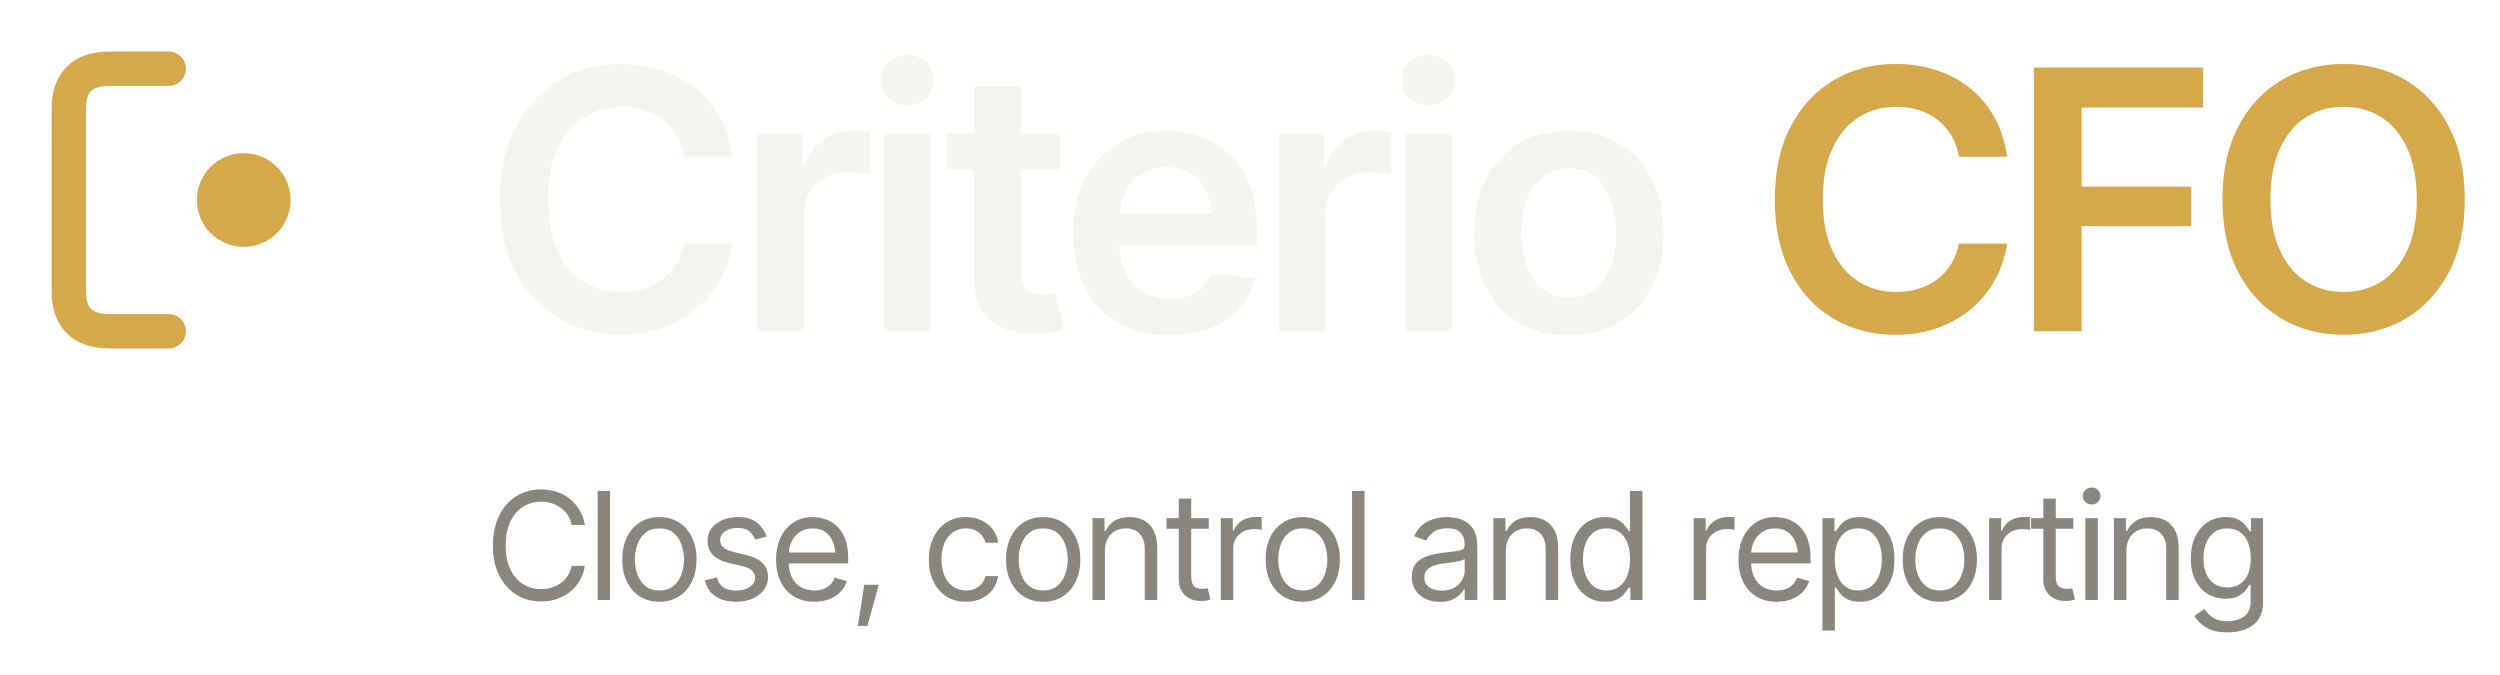
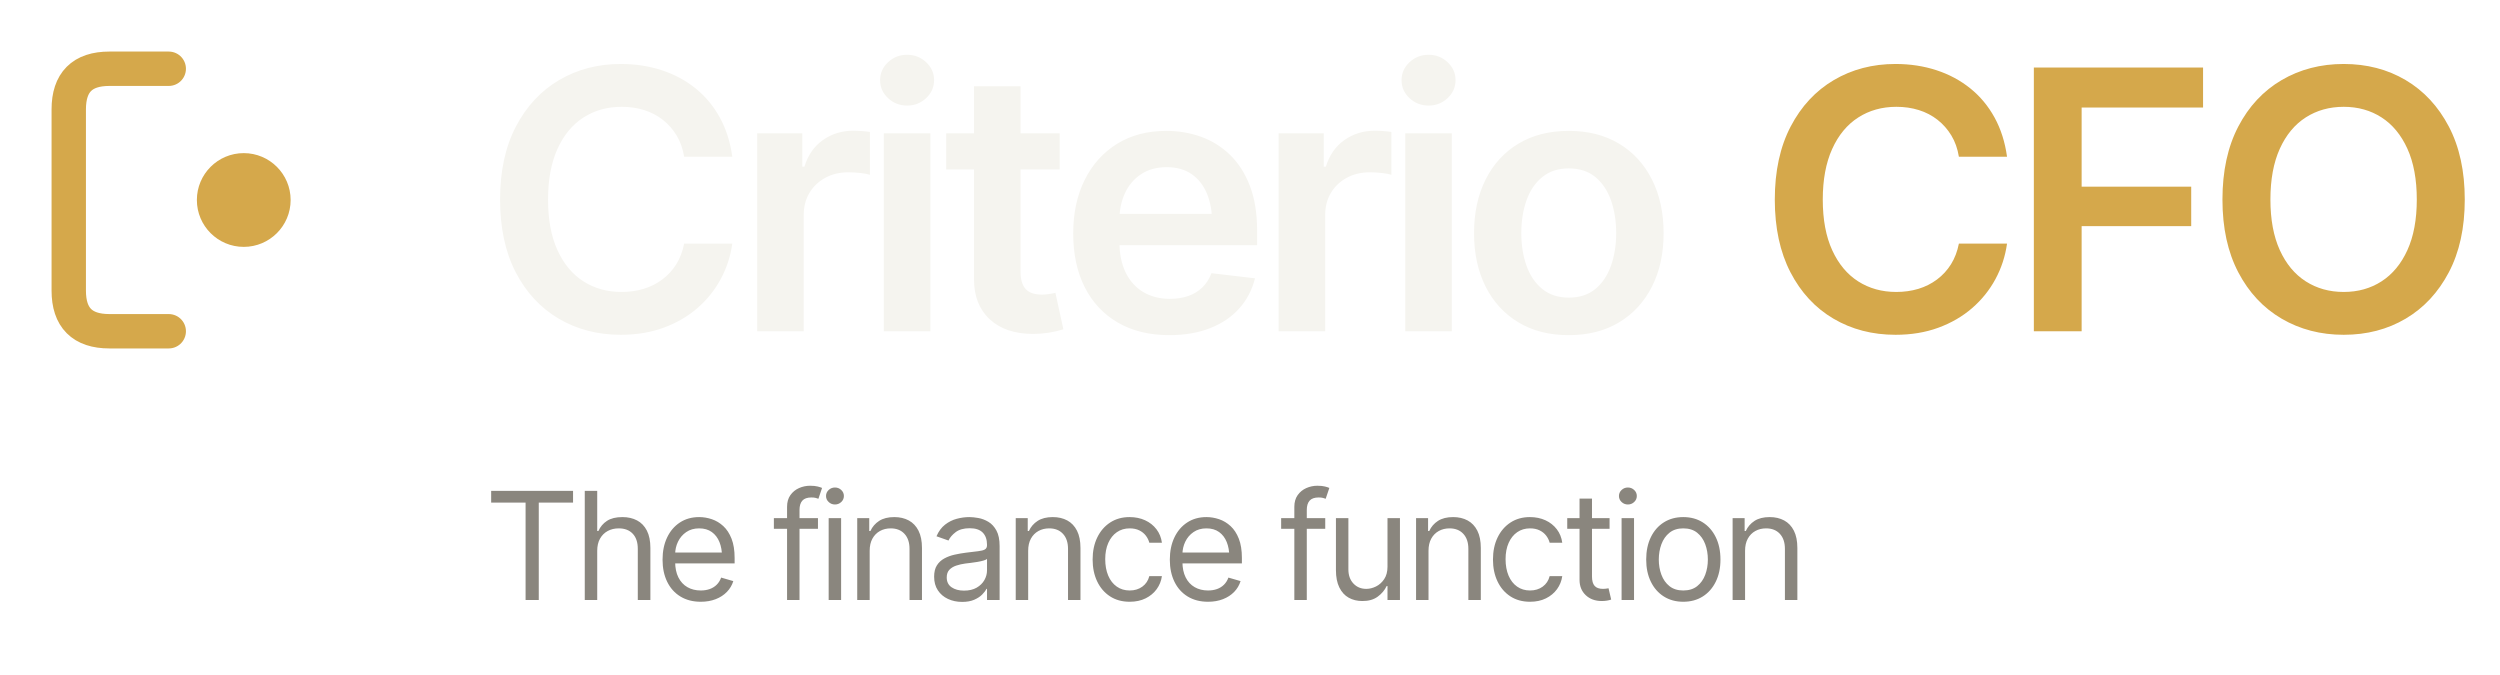
- <svg xmlns="http://www.w3.org/2000/svg" viewBox="0 0 400 108" width="400" height="108" role="img" aria-label="Criterio CFO · Close, control and reporting">
+ <svg xmlns="http://www.w3.org/2000/svg" viewBox="0 0 400 108" width="400" height="108" role="img" aria-label="Criterio CFO · The finance function">
  <path d="M27 11H17.5Q11 11 11 17.5V46.5Q11 53 17.5 53H27" fill="none" stroke="#d5a84b" stroke-width="5.5" stroke-linecap="round" stroke-linejoin="round" />
  <circle cx="39" cy="32" r="7.5" fill="#d5a84b" />
  <path d="M99.325 53.566Q93.774 53.566 89.399 50.989Q85.023 48.412 82.517 43.569Q80.011 38.727 80.011 31.93Q80.011 25.104 82.545 20.248Q85.08 15.391 89.456 12.813Q93.831 10.236 99.325 10.236Q102.809 10.236 105.853 11.228Q108.897 12.219 111.276 14.13Q113.655 16.042 115.17 18.803Q116.686 21.564 117.167 25.076H109.464Q109.152 23.15 108.26 21.678Q107.368 20.205 106.051 19.171Q104.734 18.138 103.063 17.614Q101.393 17.09 99.467 17.09Q96.012 17.09 93.35 18.803Q90.688 20.517 89.187 23.844Q87.686 27.172 87.686 31.93Q87.686 36.744 89.201 40.043Q90.716 43.343 93.364 45.028Q96.012 46.713 99.438 46.713Q101.336 46.713 102.979 46.217Q104.621 45.722 105.966 44.716Q107.312 43.711 108.204 42.281Q109.096 40.851 109.464 38.981H117.167Q116.742 42.012 115.312 44.66Q113.882 47.308 111.574 49.304Q109.266 51.301 106.179 52.434Q103.092 53.566 99.325 53.566Z M121.147 53.0V21.338H128.368V26.662H128.708Q129.558 23.887 131.682 22.4Q133.806 20.913 136.524 20.913Q137.119 20.913 137.898 20.97Q138.677 21.026 139.187 21.111V27.965Q138.705 27.795 137.686 27.682Q136.666 27.568 135.732 27.568Q133.664 27.568 132.05 28.446Q130.436 29.324 129.515 30.854Q128.595 32.383 128.595 34.422V53.0Z M141.41 53.0V21.338H148.859V53.0ZM145.149 16.892Q143.364 16.892 142.09 15.702Q140.816 14.513 140.816 12.842Q140.816 11.143 142.09 9.953Q143.364 8.764 145.149 8.764Q146.904 8.764 148.179 9.953Q149.453 11.143 149.453 12.813Q149.453 14.513 148.179 15.702Q146.904 16.892 145.149 16.892Z M169.547 21.338V27.115H151.394V21.338ZM155.84 13.805H163.288V43.484Q163.288 45.354 164.11 46.246Q164.931 47.138 166.715 47.138Q167.197 47.138 167.791 47.053Q168.386 46.968 168.867 46.854L170.142 52.688Q168.952 53.057 167.735 53.241Q166.517 53.425 165.299 53.425Q160.881 53.425 158.361 51.088Q155.84 48.752 155.84 44.702Z M187.092 53.623Q182.334 53.623 178.879 51.626Q175.424 49.63 173.569 45.977Q171.714 42.323 171.714 37.367Q171.714 32.468 173.555 28.772Q175.396 25.076 178.738 23.009Q182.079 20.941 186.611 20.941Q189.528 20.941 192.147 21.876Q194.767 22.811 196.792 24.765Q198.817 26.719 199.978 29.735Q201.139 32.751 201.139 36.914V39.236H175.198V34.224H197.429L193.946 35.696Q193.946 33.006 193.124 31.009Q192.303 29.013 190.689 27.88Q189.075 26.747 186.667 26.747Q184.26 26.747 182.561 27.88Q180.862 29.013 179.984 30.924Q179.106 32.836 179.106 35.187V38.67Q179.106 41.559 180.111 43.612Q181.117 45.665 182.943 46.741Q184.77 47.817 187.205 47.817Q188.791 47.817 190.108 47.364Q191.425 46.911 192.374 45.991Q193.323 45.07 193.832 43.711L200.799 44.532Q200.119 47.279 198.293 49.333Q196.466 51.386 193.62 52.504Q190.774 53.623 187.092 53.623Z M204.58 53.0V21.338H211.802V26.662H212.142Q212.992 23.887 215.116 22.4Q217.24 20.913 219.958 20.913Q220.553 20.913 221.332 20.97Q222.111 21.026 222.621 21.111V27.965Q222.139 27.795 221.12 27.682Q220.1 27.568 219.165 27.568Q217.098 27.568 215.484 28.446Q213.87 29.324 212.949 30.854Q212.029 32.383 212.029 34.422V53.0Z M224.844 53.0V21.338H232.292V53.0ZM228.583 16.892Q226.798 16.892 225.524 15.702Q224.249 14.513 224.249 12.842Q224.249 11.143 225.524 9.953Q226.798 8.764 228.583 8.764Q230.338 8.764 231.613 9.953Q232.887 11.143 232.887 12.813Q232.887 14.513 231.613 15.702Q230.338 16.892 228.583 16.892Z M250.999 53.623Q246.354 53.623 242.956 51.584Q239.557 49.545 237.702 45.863Q235.847 42.182 235.847 37.311Q235.847 32.411 237.702 28.715Q239.557 25.02 242.956 22.98Q246.354 20.941 250.999 20.941Q255.643 20.941 259.042 22.98Q262.44 25.02 264.309 28.715Q266.178 32.411 266.178 37.311Q266.178 42.182 264.309 45.863Q262.44 49.545 259.042 51.584Q255.643 53.623 250.999 53.623ZM250.999 47.619Q253.576 47.619 255.247 46.246Q256.918 44.872 257.753 42.521Q258.588 40.171 258.588 37.311Q258.588 34.394 257.753 32.043Q256.918 29.692 255.247 28.319Q253.576 26.945 250.999 26.945Q248.478 26.945 246.779 28.319Q245.08 29.692 244.244 32.043Q243.409 34.394 243.409 37.311Q243.409 40.171 244.244 42.521Q245.08 44.872 246.779 46.246Q248.478 47.619 250.999 47.619Z" fill="#f5f4ef" />
  <path d="M303.283 53.566Q297.732 53.566 293.357 50.989Q288.981 48.412 286.475 43.569Q283.968 38.727 283.968 31.93Q283.968 25.104 286.503 20.248Q289.038 15.391 293.413 12.813Q297.789 10.236 303.283 10.236Q306.766 10.236 309.811 11.228Q312.855 12.219 315.234 14.13Q317.613 16.042 319.128 18.803Q320.643 21.564 321.125 25.076H313.422Q313.11 23.15 312.218 21.678Q311.326 20.205 310.009 19.171Q308.692 18.138 307.021 17.614Q305.35 17.09 303.424 17.09Q299.969 17.09 297.307 18.803Q294.645 20.517 293.144 23.844Q291.643 27.172 291.643 31.93Q291.643 36.744 293.158 40.043Q294.673 43.343 297.321 45.028Q299.969 46.713 303.396 46.713Q305.294 46.713 306.936 46.217Q308.579 45.722 309.924 44.716Q311.269 43.711 312.161 42.281Q313.053 40.851 313.422 38.981H321.125Q320.7 42.012 319.27 44.66Q317.839 47.308 315.531 49.304Q313.223 51.301 310.136 52.434Q307.049 53.566 303.283 53.566Z M325.416 53.0V10.803H352.49V17.203H333.062V29.862H350.593V36.178H333.062V53.0Z M374.991 53.566Q369.469 53.566 365.065 50.989Q360.661 48.412 358.126 43.569Q355.592 38.727 355.592 31.93Q355.592 25.104 358.126 20.248Q360.661 15.391 365.065 12.813Q369.469 10.236 374.991 10.236Q380.542 10.236 384.903 12.813Q389.264 15.391 391.813 20.248Q394.362 25.104 394.362 31.93Q394.362 38.727 391.813 43.569Q389.264 48.412 384.903 50.989Q380.542 53.566 374.991 53.566ZM374.991 46.713Q378.418 46.713 381.052 45.014Q383.685 43.314 385.186 40.015Q386.687 36.716 386.687 31.93Q386.687 27.115 385.186 23.802Q383.685 20.488 381.052 18.789Q378.418 17.09 374.991 17.09Q371.564 17.09 368.916 18.789Q366.268 20.488 364.767 23.802Q363.266 27.115 363.266 31.93Q363.266 36.716 364.767 40.015Q366.268 43.314 368.916 45.014Q371.564 46.713 374.991 46.713Z" fill="#d5a84b" />
-   <path d="M86.578 96.234Q84.352 96.234 82.605 95.145Q80.859 94.055 79.863 92.045Q78.867 90.035 78.867 87.281Q78.867 84.516 79.863 82.5Q80.859 80.484 82.605 79.395Q84.352 78.305 86.578 78.305Q87.891 78.305 89.057 78.691Q90.223 79.078 91.16 79.811Q92.098 80.543 92.725 81.604Q93.352 82.664 93.586 84.0H91.477Q91.289 83.086 90.826 82.395Q90.363 81.703 89.701 81.229Q89.039 80.754 88.242 80.514Q87.445 80.273 86.578 80.273Q84.996 80.273 83.707 81.076Q82.418 81.879 81.662 83.443Q80.906 85.008 80.906 87.281Q80.906 89.543 81.662 91.102Q82.418 92.66 83.707 93.463Q84.996 94.266 86.578 94.266Q87.445 94.266 88.242 94.025Q89.039 93.785 89.701 93.311Q90.363 92.836 90.826 92.145Q91.289 91.453 91.477 90.539H93.586Q93.352 91.887 92.725 92.941Q92.098 93.996 91.16 94.729Q90.223 95.461 89.057 95.848Q87.891 96.234 86.578 96.234Z M97.617 78.539V96.0H95.625V78.539Z M105.492 96.281Q103.723 96.281 102.387 95.438Q101.051 94.594 100.307 93.07Q99.562 91.547 99.562 89.531Q99.562 87.48 100.307 85.951Q101.051 84.422 102.387 83.578Q103.723 82.734 105.492 82.734Q107.273 82.734 108.609 83.578Q109.945 84.422 110.695 85.951Q111.445 87.48 111.445 89.531Q111.445 91.547 110.695 93.07Q109.945 94.594 108.609 95.438Q107.273 96.281 105.492 96.281ZM105.492 94.477Q106.852 94.477 107.719 93.785Q108.586 93.094 109.008 91.963Q109.43 90.832 109.43 89.531Q109.43 88.207 109.008 87.07Q108.586 85.934 107.719 85.236Q106.852 84.539 105.492 84.539Q104.156 84.539 103.289 85.236Q102.422 85.934 102.0 87.07Q101.578 88.207 101.578 89.531Q101.578 90.832 102.0 91.963Q102.422 93.094 103.289 93.785Q104.156 94.477 105.492 94.477Z M122.648 85.852 120.844 86.344Q120.586 85.676 119.959 85.072Q119.332 84.469 118.008 84.469Q116.812 84.469 116.016 85.025Q115.219 85.582 115.219 86.414Q115.219 87.164 115.764 87.609Q116.309 88.055 117.469 88.336L119.414 88.805Q121.16 89.227 122.021 90.105Q122.883 90.984 122.883 92.344Q122.883 93.469 122.238 94.359Q121.594 95.25 120.445 95.766Q119.297 96.281 117.773 96.281Q115.77 96.281 114.463 95.402Q113.156 94.523 112.805 92.859L114.703 92.391Q114.973 93.445 115.74 93.973Q116.508 94.5 117.75 94.5Q119.145 94.5 119.982 93.896Q120.82 93.293 120.82 92.461Q120.82 91.078 118.875 90.609L116.695 90.094Q114.891 89.66 114.047 88.77Q113.203 87.879 113.203 86.531Q113.203 85.418 113.83 84.562Q114.457 83.707 115.547 83.221Q116.637 82.734 118.008 82.734Q119.965 82.734 121.072 83.596Q122.18 84.457 122.648 85.852Z M130.289 96.281Q128.402 96.281 127.025 95.438Q125.648 94.594 124.91 93.076Q124.172 91.559 124.172 89.555Q124.172 87.539 124.898 86.004Q125.625 84.469 126.943 83.602Q128.262 82.734 130.031 82.734Q131.051 82.734 132.059 83.074Q133.066 83.414 133.893 84.176Q134.719 84.938 135.211 86.191Q135.703 87.445 135.703 89.273V90.141H125.602V88.406H134.613L133.688 89.062Q133.688 87.75 133.277 86.73Q132.867 85.711 132.053 85.125Q131.238 84.539 130.031 84.539Q128.824 84.539 127.963 85.131Q127.102 85.723 126.645 86.672Q126.188 87.621 126.188 88.711V89.859Q126.188 91.348 126.703 92.379Q127.219 93.41 128.145 93.943Q129.07 94.477 130.289 94.477Q131.074 94.477 131.719 94.248Q132.363 94.02 132.832 93.557Q133.301 93.094 133.547 92.414L135.492 92.977Q135.188 93.961 134.467 94.705Q133.746 95.449 132.68 95.865Q131.613 96.281 130.289 96.281Z M137.25 100.148 138.281 93.562H140.602L138.797 100.148Z M154.547 96.281Q152.719 96.281 151.389 95.408Q150.059 94.535 149.338 93.012Q148.617 91.488 148.617 89.531Q148.617 87.527 149.355 85.998Q150.094 84.469 151.424 83.602Q152.754 82.734 154.523 82.734Q155.906 82.734 157.014 83.244Q158.121 83.754 158.83 84.68Q159.539 85.605 159.703 86.836H157.688Q157.535 86.238 157.137 85.711Q156.738 85.184 156.088 84.861Q155.438 84.539 154.547 84.539Q153.375 84.539 152.496 85.148Q151.617 85.758 151.125 86.865Q150.633 87.973 150.633 89.461Q150.633 90.973 151.113 92.104Q151.594 93.234 152.479 93.855Q153.363 94.477 154.547 94.477Q155.73 94.477 156.574 93.861Q157.418 93.246 157.688 92.18H159.703Q159.539 93.34 158.865 94.266Q158.191 95.191 157.096 95.736Q156.0 96.281 154.547 96.281Z M166.898 96.281Q165.129 96.281 163.793 95.438Q162.457 94.594 161.713 93.07Q160.969 91.547 160.969 89.531Q160.969 87.48 161.713 85.951Q162.457 84.422 163.793 83.578Q165.129 82.734 166.898 82.734Q168.68 82.734 170.016 83.578Q171.352 84.422 172.102 85.951Q172.852 87.48 172.852 89.531Q172.852 91.547 172.102 93.07Q171.352 94.594 170.016 95.438Q168.68 96.281 166.898 96.281ZM166.898 94.477Q168.258 94.477 169.125 93.785Q169.992 93.094 170.414 91.963Q170.836 90.832 170.836 89.531Q170.836 88.207 170.414 87.07Q169.992 85.934 169.125 85.236Q168.258 84.539 166.898 84.539Q165.562 84.539 164.695 85.236Q163.828 85.934 163.406 87.07Q162.984 88.207 162.984 89.531Q162.984 90.832 163.406 91.963Q163.828 93.094 164.695 93.785Q165.562 94.477 166.898 94.477Z M176.789 88.125V96.0H174.797V82.898H176.719V84.961H176.906Q177.363 83.953 178.301 83.344Q179.238 82.734 180.727 82.734Q182.051 82.734 183.047 83.273Q184.043 83.812 184.6 84.908Q185.156 86.004 185.156 87.68V96.0H183.164V87.82Q183.164 86.285 182.355 85.412Q181.547 84.539 180.152 84.539Q179.191 84.539 178.43 84.961Q177.668 85.383 177.229 86.18Q176.789 86.977 176.789 88.125Z M193.406 82.898V84.609H186.633V82.898ZM188.602 79.781H190.594V92.25Q190.594 93.27 191.016 93.744Q191.438 94.219 192.352 94.219Q192.551 94.219 192.768 94.195Q192.984 94.172 193.242 94.125L193.664 95.93Q193.383 96.035 192.979 96.1Q192.574 96.164 192.164 96.164Q190.582 96.164 189.592 95.227Q188.602 94.289 188.602 92.789Z M195.328 96.0V82.898H197.25V84.891H197.391Q197.754 83.918 198.697 83.314Q199.641 82.711 200.812 82.711Q201.035 82.711 201.363 82.717Q201.691 82.723 201.867 82.734V84.773Q201.762 84.75 201.398 84.703Q201.035 84.656 200.625 84.656Q199.676 84.656 198.926 85.055Q198.176 85.453 197.748 86.145Q197.32 86.836 197.32 87.727V96.0Z M208.43 96.281Q206.66 96.281 205.324 95.438Q203.988 94.594 203.244 93.07Q202.5 91.547 202.5 89.531Q202.5 87.48 203.244 85.951Q203.988 84.422 205.324 83.578Q206.66 82.734 208.43 82.734Q210.211 82.734 211.547 83.578Q212.883 84.422 213.633 85.951Q214.383 87.48 214.383 89.531Q214.383 91.547 213.633 93.07Q212.883 94.594 211.547 95.438Q210.211 96.281 208.43 96.281ZM208.43 94.477Q209.789 94.477 210.656 93.785Q211.523 93.094 211.945 91.963Q212.367 90.832 212.367 89.531Q212.367 88.207 211.945 87.07Q211.523 85.934 210.656 85.236Q209.789 84.539 208.43 84.539Q207.094 84.539 206.227 85.236Q205.359 85.934 204.938 87.07Q204.516 88.207 204.516 89.531Q204.516 90.832 204.938 91.963Q205.359 93.094 206.227 93.785Q207.094 94.477 208.43 94.477Z M218.32 78.539V96.0H216.328V78.539Z M230.367 96.305Q229.125 96.305 228.105 95.83Q227.086 95.355 226.488 94.453Q225.891 93.551 225.891 92.273Q225.891 91.148 226.336 90.451Q226.781 89.754 227.525 89.35Q228.27 88.945 229.166 88.746Q230.062 88.547 230.977 88.43Q232.172 88.277 232.916 88.195Q233.66 88.113 234.006 87.914Q234.352 87.715 234.352 87.234V87.164Q234.352 85.91 233.666 85.213Q232.98 84.516 231.586 84.516Q230.156 84.516 229.336 85.143Q228.516 85.77 228.188 86.484L226.266 85.805Q226.781 84.609 227.643 83.941Q228.504 83.273 229.518 83.004Q230.531 82.734 231.516 82.734Q232.148 82.734 232.969 82.881Q233.789 83.027 234.568 83.49Q235.348 83.953 235.857 84.885Q236.367 85.816 236.367 87.375V96.0H234.352V94.219H234.258Q234.059 94.641 233.578 95.127Q233.098 95.613 232.307 95.959Q231.516 96.305 230.367 96.305ZM230.672 94.5Q231.867 94.5 232.688 94.031Q233.508 93.562 233.93 92.818Q234.352 92.074 234.352 91.266V89.414Q234.223 89.566 233.795 89.689Q233.367 89.812 232.811 89.906Q232.254 90.0 231.727 90.064Q231.199 90.129 230.883 90.164Q230.098 90.27 229.418 90.498Q228.738 90.727 228.322 91.172Q227.906 91.617 227.906 92.391Q227.906 93.434 228.686 93.967Q229.465 94.5 230.672 94.5Z M240.938 88.125V96.0H238.945V82.898H240.867V84.961H241.055Q241.512 83.953 242.449 83.344Q243.387 82.734 244.875 82.734Q246.199 82.734 247.195 83.273Q248.191 83.812 248.748 84.908Q249.305 86.004 249.305 87.68V96.0H247.312V87.82Q247.312 86.285 246.504 85.412Q245.695 84.539 244.301 84.539Q243.34 84.539 242.578 84.961Q241.816 85.383 241.377 86.18Q240.938 86.977 240.938 88.125Z M256.805 96.281Q255.164 96.281 253.91 95.449Q252.656 94.617 251.953 93.088Q251.25 91.559 251.25 89.484Q251.25 87.422 251.959 85.904Q252.668 84.387 253.922 83.561Q255.176 82.734 256.828 82.734Q258.117 82.734 258.861 83.156Q259.605 83.578 260.004 84.111Q260.402 84.645 260.625 84.984H260.789V78.539H262.781V96.0H260.859V93.984H260.625Q260.402 94.336 259.992 94.881Q259.582 95.426 258.826 95.854Q258.07 96.281 256.805 96.281ZM257.062 94.477Q258.281 94.477 259.113 93.838Q259.945 93.199 260.379 92.068Q260.812 90.938 260.812 89.461Q260.812 87.984 260.391 86.877Q259.969 85.77 259.131 85.154Q258.293 84.539 257.062 84.539Q255.797 84.539 254.953 85.195Q254.109 85.852 253.688 86.965Q253.266 88.078 253.266 89.461Q253.266 90.855 253.693 91.992Q254.121 93.129 254.965 93.803Q255.809 94.477 257.062 94.477Z M270.984 96.0V82.898H272.906V84.891H273.047Q273.41 83.918 274.354 83.314Q275.297 82.711 276.469 82.711Q276.691 82.711 277.02 82.717Q277.348 82.723 277.523 82.734V84.773Q277.418 84.75 277.055 84.703Q276.691 84.656 276.281 84.656Q275.332 84.656 274.582 85.055Q273.832 85.453 273.404 86.145Q272.977 86.836 272.977 87.727V96.0Z M284.273 96.281Q282.387 96.281 281.01 95.438Q279.633 94.594 278.895 93.076Q278.156 91.559 278.156 89.555Q278.156 87.539 278.883 86.004Q279.609 84.469 280.928 83.602Q282.246 82.734 284.016 82.734Q285.035 82.734 286.043 83.074Q287.051 83.414 287.877 84.176Q288.703 84.938 289.195 86.191Q289.688 87.445 289.688 89.273V90.141H279.586V88.406H288.598L287.672 89.062Q287.672 87.75 287.262 86.73Q286.852 85.711 286.037 85.125Q285.223 84.539 284.016 84.539Q282.809 84.539 281.947 85.131Q281.086 85.723 280.629 86.672Q280.172 87.621 280.172 88.711V89.859Q280.172 91.348 280.688 92.379Q281.203 93.41 282.129 93.943Q283.055 94.477 284.273 94.477Q285.059 94.477 285.703 94.248Q286.348 94.02 286.816 93.557Q287.285 93.094 287.531 92.414L289.477 92.977Q289.172 93.961 288.451 94.705Q287.73 95.449 286.664 95.865Q285.598 96.281 284.273 96.281Z M291.586 100.898V82.898H293.508V84.984H293.742Q293.965 84.645 294.363 84.111Q294.762 83.578 295.512 83.156Q296.262 82.734 297.539 82.734Q299.191 82.734 300.445 83.561Q301.699 84.387 302.408 85.904Q303.117 87.422 303.117 89.484Q303.117 91.559 302.414 93.088Q301.711 94.617 300.457 95.449Q299.203 96.281 297.562 96.281Q296.309 96.281 295.547 95.854Q294.785 95.426 294.375 94.881Q293.965 94.336 293.742 93.984H293.578V100.898ZM297.305 94.477Q298.559 94.477 299.402 93.803Q300.246 93.129 300.674 91.992Q301.102 90.855 301.102 89.461Q301.102 88.078 300.68 86.965Q300.258 85.852 299.42 85.195Q298.582 84.539 297.305 84.539Q296.074 84.539 295.242 85.154Q294.41 85.77 293.982 86.877Q293.555 87.984 293.555 89.461Q293.555 90.938 293.988 92.068Q294.422 93.199 295.26 93.838Q296.098 94.477 297.305 94.477Z M310.359 96.281Q308.59 96.281 307.254 95.438Q305.918 94.594 305.174 93.07Q304.43 91.547 304.43 89.531Q304.43 87.48 305.174 85.951Q305.918 84.422 307.254 83.578Q308.59 82.734 310.359 82.734Q312.141 82.734 313.477 83.578Q314.812 84.422 315.562 85.951Q316.312 87.48 316.312 89.531Q316.312 91.547 315.562 93.07Q314.812 94.594 313.477 95.438Q312.141 96.281 310.359 96.281ZM310.359 94.477Q311.719 94.477 312.586 93.785Q313.453 93.094 313.875 91.963Q314.297 90.832 314.297 89.531Q314.297 88.207 313.875 87.07Q313.453 85.934 312.586 85.236Q311.719 84.539 310.359 84.539Q309.023 84.539 308.156 85.236Q307.289 85.934 306.867 87.07Q306.445 88.207 306.445 89.531Q306.445 90.832 306.867 91.963Q307.289 93.094 308.156 93.785Q309.023 94.477 310.359 94.477Z M318.258 96.0V82.898H320.18V84.891H320.32Q320.684 83.918 321.627 83.314Q322.57 82.711 323.742 82.711Q323.965 82.711 324.293 82.717Q324.621 82.723 324.797 82.734V84.773Q324.691 84.75 324.328 84.703Q323.965 84.656 323.555 84.656Q322.605 84.656 321.855 85.055Q321.105 85.453 320.678 86.145Q320.25 86.836 320.25 87.727V96.0Z M331.734 82.898V84.609H324.961V82.898ZM326.93 79.781H328.922V92.25Q328.922 93.27 329.344 93.744Q329.766 94.219 330.68 94.219Q330.879 94.219 331.096 94.195Q331.312 94.172 331.57 94.125L331.992 95.93Q331.711 96.035 331.307 96.1Q330.902 96.164 330.492 96.164Q328.91 96.164 327.92 95.227Q326.93 94.289 326.93 92.789Z M333.656 96.0V82.898H335.648V96.0ZM334.664 80.719Q334.078 80.719 333.656 80.32Q333.234 79.922 333.234 79.359Q333.234 78.797 333.656 78.398Q334.078 78.0 334.664 78.0Q335.25 78.0 335.672 78.398Q336.094 78.797 336.094 79.359Q336.094 79.922 335.672 80.32Q335.25 80.719 334.664 80.719Z M340.219 88.125V96.0H338.227V82.898H340.148V84.961H340.336Q340.793 83.953 341.73 83.344Q342.668 82.734 344.156 82.734Q345.48 82.734 346.477 83.273Q347.473 83.812 348.029 84.908Q348.586 86.004 348.586 87.68V96.0H346.594V87.82Q346.594 86.285 345.785 85.412Q344.977 84.539 343.582 84.539Q342.621 84.539 341.859 84.961Q341.098 85.383 340.658 86.18Q340.219 86.977 340.219 88.125Z M356.438 101.18Q354.246 101.18 352.975 100.383Q351.703 99.586 351.094 98.555L352.688 97.43Q352.957 97.793 353.379 98.256Q353.801 98.719 354.527 99.059Q355.254 99.398 356.438 99.398Q358.02 99.398 359.057 98.637Q360.094 97.875 360.094 96.234V93.586H359.906Q359.695 93.938 359.291 94.459Q358.887 94.98 358.131 95.385Q357.375 95.789 356.086 95.789Q354.504 95.789 353.25 95.039Q351.996 94.289 351.264 92.859Q350.531 91.43 350.531 89.391Q350.531 87.375 351.24 85.881Q351.949 84.387 353.215 83.561Q354.48 82.734 356.133 82.734Q357.41 82.734 358.166 83.156Q358.922 83.578 359.326 84.111Q359.73 84.645 359.953 84.984H360.164V82.898H362.086V96.375Q362.086 98.062 361.33 99.123Q360.574 100.184 359.291 100.682Q358.008 101.18 356.438 101.18ZM356.367 93.984Q358.184 93.984 359.15 92.754Q360.117 91.523 360.117 89.344Q360.117 87.926 359.695 86.848Q359.273 85.77 358.436 85.154Q357.598 84.539 356.367 84.539Q355.09 84.539 354.24 85.189Q353.391 85.84 352.969 86.93Q352.547 88.02 352.547 89.344Q352.547 90.703 352.975 91.752Q353.402 92.801 354.258 93.393Q355.113 93.984 356.367 93.984Z" fill="#8a867e" />
+   <path d="M78.586 80.414V78.539H91.688V80.414H86.203V96.0H84.094V80.414Z M95.555 88.125V96.0H93.562V78.539H95.555V84.961H95.742Q96.199 83.941 97.119 83.338Q98.039 82.734 99.586 82.734Q100.922 82.734 101.93 83.268Q102.938 83.801 103.5 84.896Q104.062 85.992 104.062 87.68V96.0H102.047V87.82Q102.047 86.25 101.238 85.395Q100.43 84.539 99.0 84.539Q98.004 84.539 97.23 84.961Q96.457 85.383 96.006 86.18Q95.555 86.977 95.555 88.125Z M112.125 96.281Q110.238 96.281 108.861 95.438Q107.484 94.594 106.746 93.076Q106.008 91.559 106.008 89.555Q106.008 87.539 106.734 86.004Q107.461 84.469 108.779 83.602Q110.098 82.734 111.867 82.734Q112.887 82.734 113.895 83.074Q114.902 83.414 115.729 84.176Q116.555 84.938 117.047 86.191Q117.539 87.445 117.539 89.273V90.141H107.438V88.406H116.449L115.523 89.062Q115.523 87.75 115.113 86.73Q114.703 85.711 113.889 85.125Q113.074 84.539 111.867 84.539Q110.66 84.539 109.799 85.131Q108.938 85.723 108.48 86.672Q108.023 87.621 108.023 88.711V89.859Q108.023 91.348 108.539 92.379Q109.055 93.41 109.98 93.943Q110.906 94.477 112.125 94.477Q112.91 94.477 113.555 94.248Q114.199 94.02 114.668 93.557Q115.137 93.094 115.383 92.414L117.328 92.977Q117.023 93.961 116.303 94.705Q115.582 95.449 114.516 95.865Q113.449 96.281 112.125 96.281Z M130.875 82.898V84.609H123.82V82.898ZM125.93 96.0V81.094Q125.93 79.969 126.463 79.219Q126.996 78.469 127.84 78.094Q128.684 77.719 129.609 77.719Q130.359 77.719 130.834 77.842Q131.309 77.965 131.531 78.07L130.945 79.805Q130.793 79.746 130.529 79.67Q130.266 79.594 129.82 79.594Q128.824 79.594 128.373 80.104Q127.922 80.613 127.922 81.586V96.0Z M132.586 96.0V82.898H134.578V96.0ZM133.594 80.719Q133.008 80.719 132.586 80.32Q132.164 79.922 132.164 79.359Q132.164 78.797 132.586 78.398Q133.008 78.0 133.594 78.0Q134.18 78.0 134.602 78.398Q135.023 78.797 135.023 79.359Q135.023 79.922 134.602 80.32Q134.18 80.719 133.594 80.719Z M139.148 88.125V96.0H137.156V82.898H139.078V84.961H139.266Q139.723 83.953 140.66 83.344Q141.598 82.734 143.086 82.734Q144.41 82.734 145.406 83.273Q146.402 83.812 146.959 84.908Q147.516 86.004 147.516 87.68V96.0H145.523V87.82Q145.523 86.285 144.715 85.412Q143.906 84.539 142.512 84.539Q141.551 84.539 140.789 84.961Q140.027 85.383 139.588 86.18Q139.148 86.977 139.148 88.125Z M153.938 96.305Q152.695 96.305 151.676 95.83Q150.656 95.355 150.059 94.453Q149.461 93.551 149.461 92.273Q149.461 91.148 149.906 90.451Q150.352 89.754 151.096 89.35Q151.84 88.945 152.736 88.746Q153.633 88.547 154.547 88.43Q155.742 88.277 156.486 88.195Q157.23 88.113 157.576 87.914Q157.922 87.715 157.922 87.234V87.164Q157.922 85.91 157.236 85.213Q156.551 84.516 155.156 84.516Q153.727 84.516 152.906 85.143Q152.086 85.77 151.758 86.484L149.836 85.805Q150.352 84.609 151.213 83.941Q152.074 83.273 153.088 83.004Q154.102 82.734 155.086 82.734Q155.719 82.734 156.539 82.881Q157.359 83.027 158.139 83.49Q158.918 83.953 159.428 84.885Q159.938 85.816 159.938 87.375V96.0H157.922V94.219H157.828Q157.629 94.641 157.148 95.127Q156.668 95.613 155.877 95.959Q155.086 96.305 153.938 96.305ZM154.242 94.5Q155.438 94.5 156.258 94.031Q157.078 93.562 157.5 92.818Q157.922 92.074 157.922 91.266V89.414Q157.793 89.566 157.365 89.689Q156.938 89.812 156.381 89.906Q155.824 90.0 155.297 90.064Q154.77 90.129 154.453 90.164Q153.668 90.27 152.988 90.498Q152.309 90.727 151.893 91.172Q151.477 91.617 151.477 92.391Q151.477 93.434 152.256 93.967Q153.035 94.5 154.242 94.5Z M164.508 88.125V96.0H162.516V82.898H164.438V84.961H164.625Q165.082 83.953 166.02 83.344Q166.957 82.734 168.445 82.734Q169.77 82.734 170.766 83.273Q171.762 83.812 172.318 84.908Q172.875 86.004 172.875 87.68V96.0H170.883V87.82Q170.883 86.285 170.074 85.412Q169.266 84.539 167.871 84.539Q166.91 84.539 166.148 84.961Q165.387 85.383 164.947 86.18Q164.508 86.977 164.508 88.125Z M180.75 96.281Q178.922 96.281 177.592 95.408Q176.262 94.535 175.541 93.012Q174.82 91.488 174.82 89.531Q174.82 87.527 175.559 85.998Q176.297 84.469 177.627 83.602Q178.957 82.734 180.727 82.734Q182.109 82.734 183.217 83.244Q184.324 83.754 185.033 84.68Q185.742 85.605 185.906 86.836H183.891Q183.738 86.238 183.34 85.711Q182.941 85.184 182.291 84.861Q181.641 84.539 180.75 84.539Q179.578 84.539 178.699 85.148Q177.82 85.758 177.328 86.865Q176.836 87.973 176.836 89.461Q176.836 90.973 177.316 92.104Q177.797 93.234 178.682 93.855Q179.566 94.477 180.75 94.477Q181.934 94.477 182.777 93.861Q183.621 93.246 183.891 92.18H185.906Q185.742 93.34 185.068 94.266Q184.395 95.191 183.299 95.736Q182.203 96.281 180.75 96.281Z M193.289 96.281Q191.402 96.281 190.025 95.438Q188.648 94.594 187.91 93.076Q187.172 91.559 187.172 89.555Q187.172 87.539 187.898 86.004Q188.625 84.469 189.943 83.602Q191.262 82.734 193.031 82.734Q194.051 82.734 195.059 83.074Q196.066 83.414 196.893 84.176Q197.719 84.938 198.211 86.191Q198.703 87.445 198.703 89.273V90.141H188.602V88.406H197.613L196.688 89.062Q196.688 87.75 196.277 86.73Q195.867 85.711 195.053 85.125Q194.238 84.539 193.031 84.539Q191.824 84.539 190.963 85.131Q190.102 85.723 189.645 86.672Q189.188 87.621 189.188 88.711V89.859Q189.188 91.348 189.703 92.379Q190.219 93.41 191.145 93.943Q192.07 94.477 193.289 94.477Q194.074 94.477 194.719 94.248Q195.363 94.02 195.832 93.557Q196.301 93.094 196.547 92.414L198.492 92.977Q198.188 93.961 197.467 94.705Q196.746 95.449 195.68 95.865Q194.613 96.281 193.289 96.281Z M212.039 82.898V84.609H204.984V82.898ZM207.094 96.0V81.094Q207.094 79.969 207.627 79.219Q208.16 78.469 209.004 78.094Q209.848 77.719 210.773 77.719Q211.523 77.719 211.998 77.842Q212.473 77.965 212.695 78.07L212.109 79.805Q211.957 79.746 211.693 79.67Q211.43 79.594 210.984 79.594Q209.988 79.594 209.537 80.104Q209.086 80.613 209.086 81.586V96.0Z M222.0 90.656V82.898H223.992V96.0H222.0V93.773H221.859Q221.391 94.77 220.424 95.473Q219.457 96.176 217.969 96.164Q216.738 96.164 215.789 95.631Q214.84 95.098 214.295 93.996Q213.75 92.895 213.75 91.219V82.898H215.742V91.102Q215.742 92.52 216.557 93.375Q217.371 94.23 218.625 94.219Q219.375 94.219 220.154 93.838Q220.934 93.457 221.467 92.666Q222.0 91.875 222.0 90.656Z M228.562 88.125V96.0H226.57V82.898H228.492V84.961H228.68Q229.137 83.953 230.074 83.344Q231.012 82.734 232.5 82.734Q233.824 82.734 234.82 83.273Q235.816 83.812 236.373 84.908Q236.93 86.004 236.93 87.68V96.0H234.938V87.82Q234.938 86.285 234.129 85.412Q233.32 84.539 231.926 84.539Q230.965 84.539 230.203 84.961Q229.441 85.383 229.002 86.18Q228.562 86.977 228.562 88.125Z M244.805 96.281Q242.977 96.281 241.646 95.408Q240.316 94.535 239.596 93.012Q238.875 91.488 238.875 89.531Q238.875 87.527 239.613 85.998Q240.352 84.469 241.682 83.602Q243.012 82.734 244.781 82.734Q246.164 82.734 247.271 83.244Q248.379 83.754 249.088 84.68Q249.797 85.605 249.961 86.836H247.945Q247.793 86.238 247.395 85.711Q246.996 85.184 246.346 84.861Q245.695 84.539 244.805 84.539Q243.633 84.539 242.754 85.148Q241.875 85.758 241.383 86.865Q240.891 87.973 240.891 89.461Q240.891 90.973 241.371 92.104Q241.852 93.234 242.736 93.855Q243.621 94.477 244.805 94.477Q245.988 94.477 246.832 93.861Q247.676 93.246 247.945 92.18H249.961Q249.797 93.34 249.123 94.266Q248.449 95.191 247.354 95.736Q246.258 96.281 244.805 96.281Z M257.531 82.898V84.609H250.758V82.898ZM252.727 79.781H254.719V92.25Q254.719 93.27 255.141 93.744Q255.562 94.219 256.477 94.219Q256.676 94.219 256.893 94.195Q257.109 94.172 257.367 94.125L257.789 95.93Q257.508 96.035 257.104 96.1Q256.699 96.164 256.289 96.164Q254.707 96.164 253.717 95.227Q252.727 94.289 252.727 92.789Z M259.453 96.0V82.898H261.445V96.0ZM260.461 80.719Q259.875 80.719 259.453 80.32Q259.031 79.922 259.031 79.359Q259.031 78.797 259.453 78.398Q259.875 78.0 260.461 78.0Q261.047 78.0 261.469 78.398Q261.891 78.797 261.891 79.359Q261.891 79.922 261.469 80.32Q261.047 80.719 260.461 80.719Z M269.32 96.281Q267.551 96.281 266.215 95.438Q264.879 94.594 264.135 93.07Q263.391 91.547 263.391 89.531Q263.391 87.48 264.135 85.951Q264.879 84.422 266.215 83.578Q267.551 82.734 269.32 82.734Q271.102 82.734 272.438 83.578Q273.773 84.422 274.523 85.951Q275.273 87.48 275.273 89.531Q275.273 91.547 274.523 93.07Q273.773 94.594 272.438 95.438Q271.102 96.281 269.32 96.281ZM269.32 94.477Q270.68 94.477 271.547 93.785Q272.414 93.094 272.836 91.963Q273.258 90.832 273.258 89.531Q273.258 88.207 272.836 87.07Q272.414 85.934 271.547 85.236Q270.68 84.539 269.32 84.539Q267.984 84.539 267.117 85.236Q266.25 85.934 265.828 87.07Q265.406 88.207 265.406 89.531Q265.406 90.832 265.828 91.963Q266.25 93.094 267.117 93.785Q267.984 94.477 269.32 94.477Z M279.211 88.125V96.0H277.219V82.898H279.141V84.961H279.328Q279.785 83.953 280.723 83.344Q281.66 82.734 283.148 82.734Q284.473 82.734 285.469 83.273Q286.465 83.812 287.021 84.908Q287.578 86.004 287.578 87.68V96.0H285.586V87.82Q285.586 86.285 284.777 85.412Q283.969 84.539 282.574 84.539Q281.613 84.539 280.852 84.961Q280.09 85.383 279.65 86.18Q279.211 86.977 279.211 88.125Z" fill="#8a867e" />
</svg>
